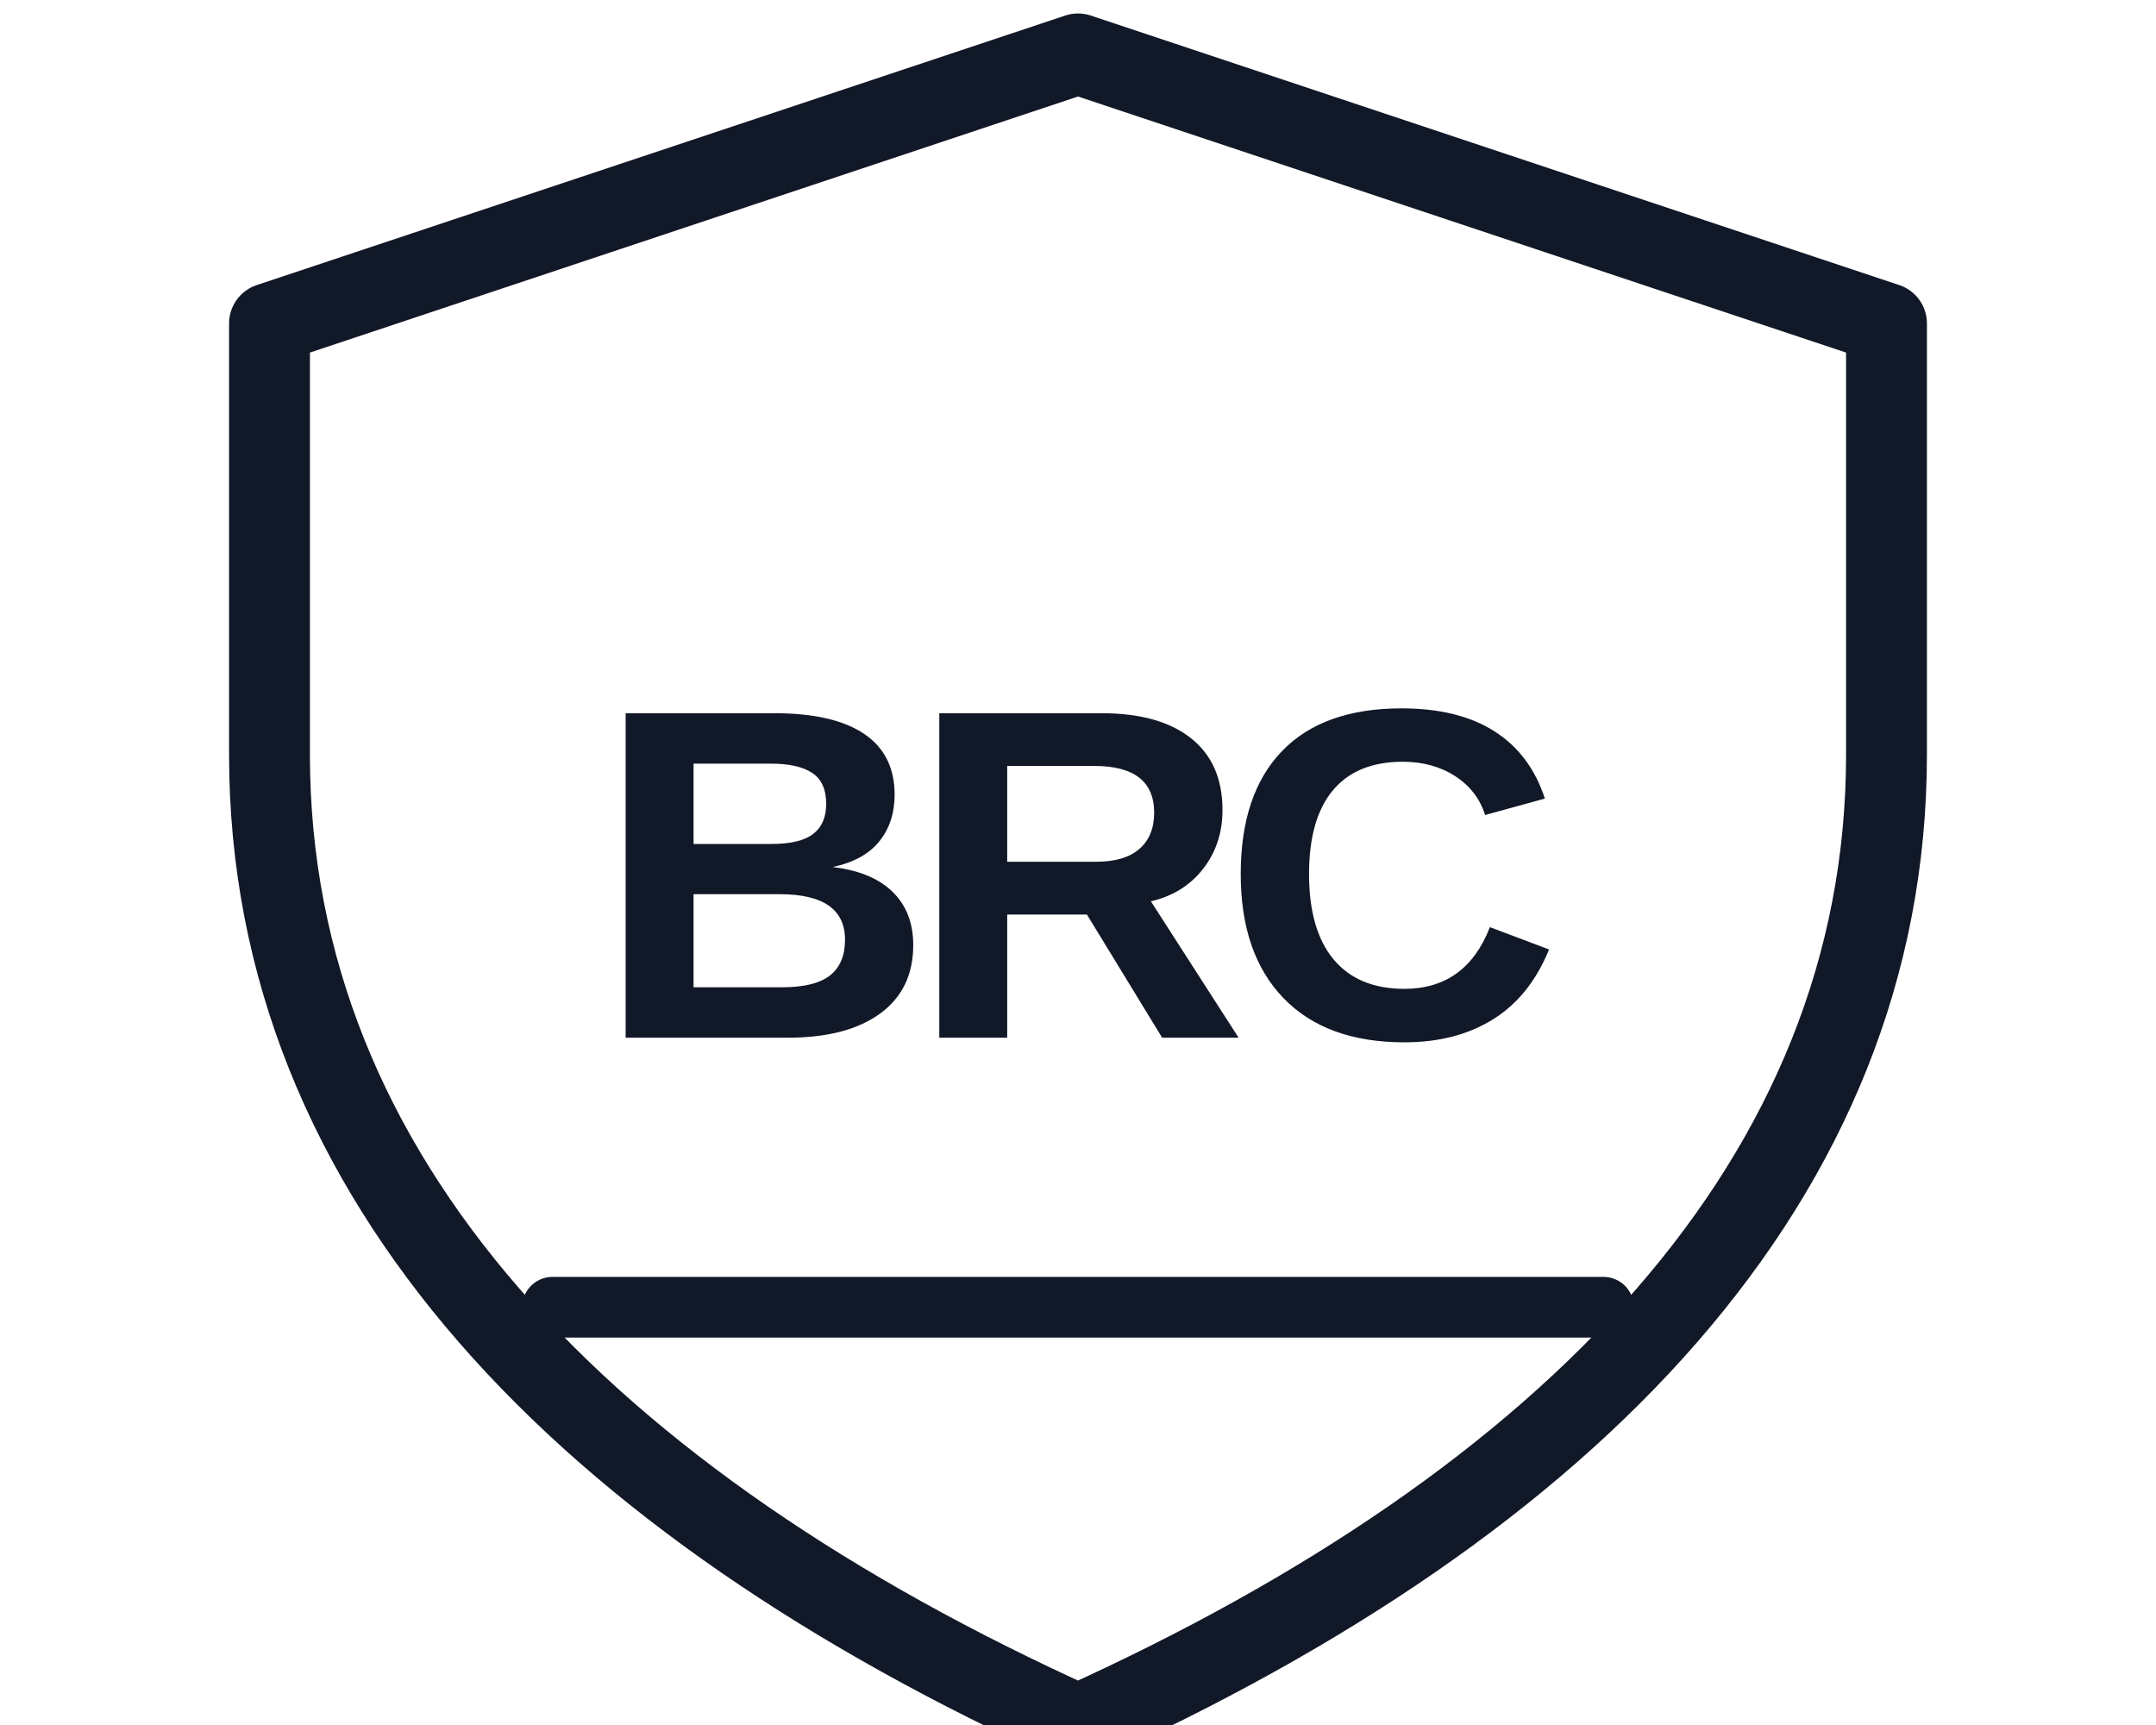
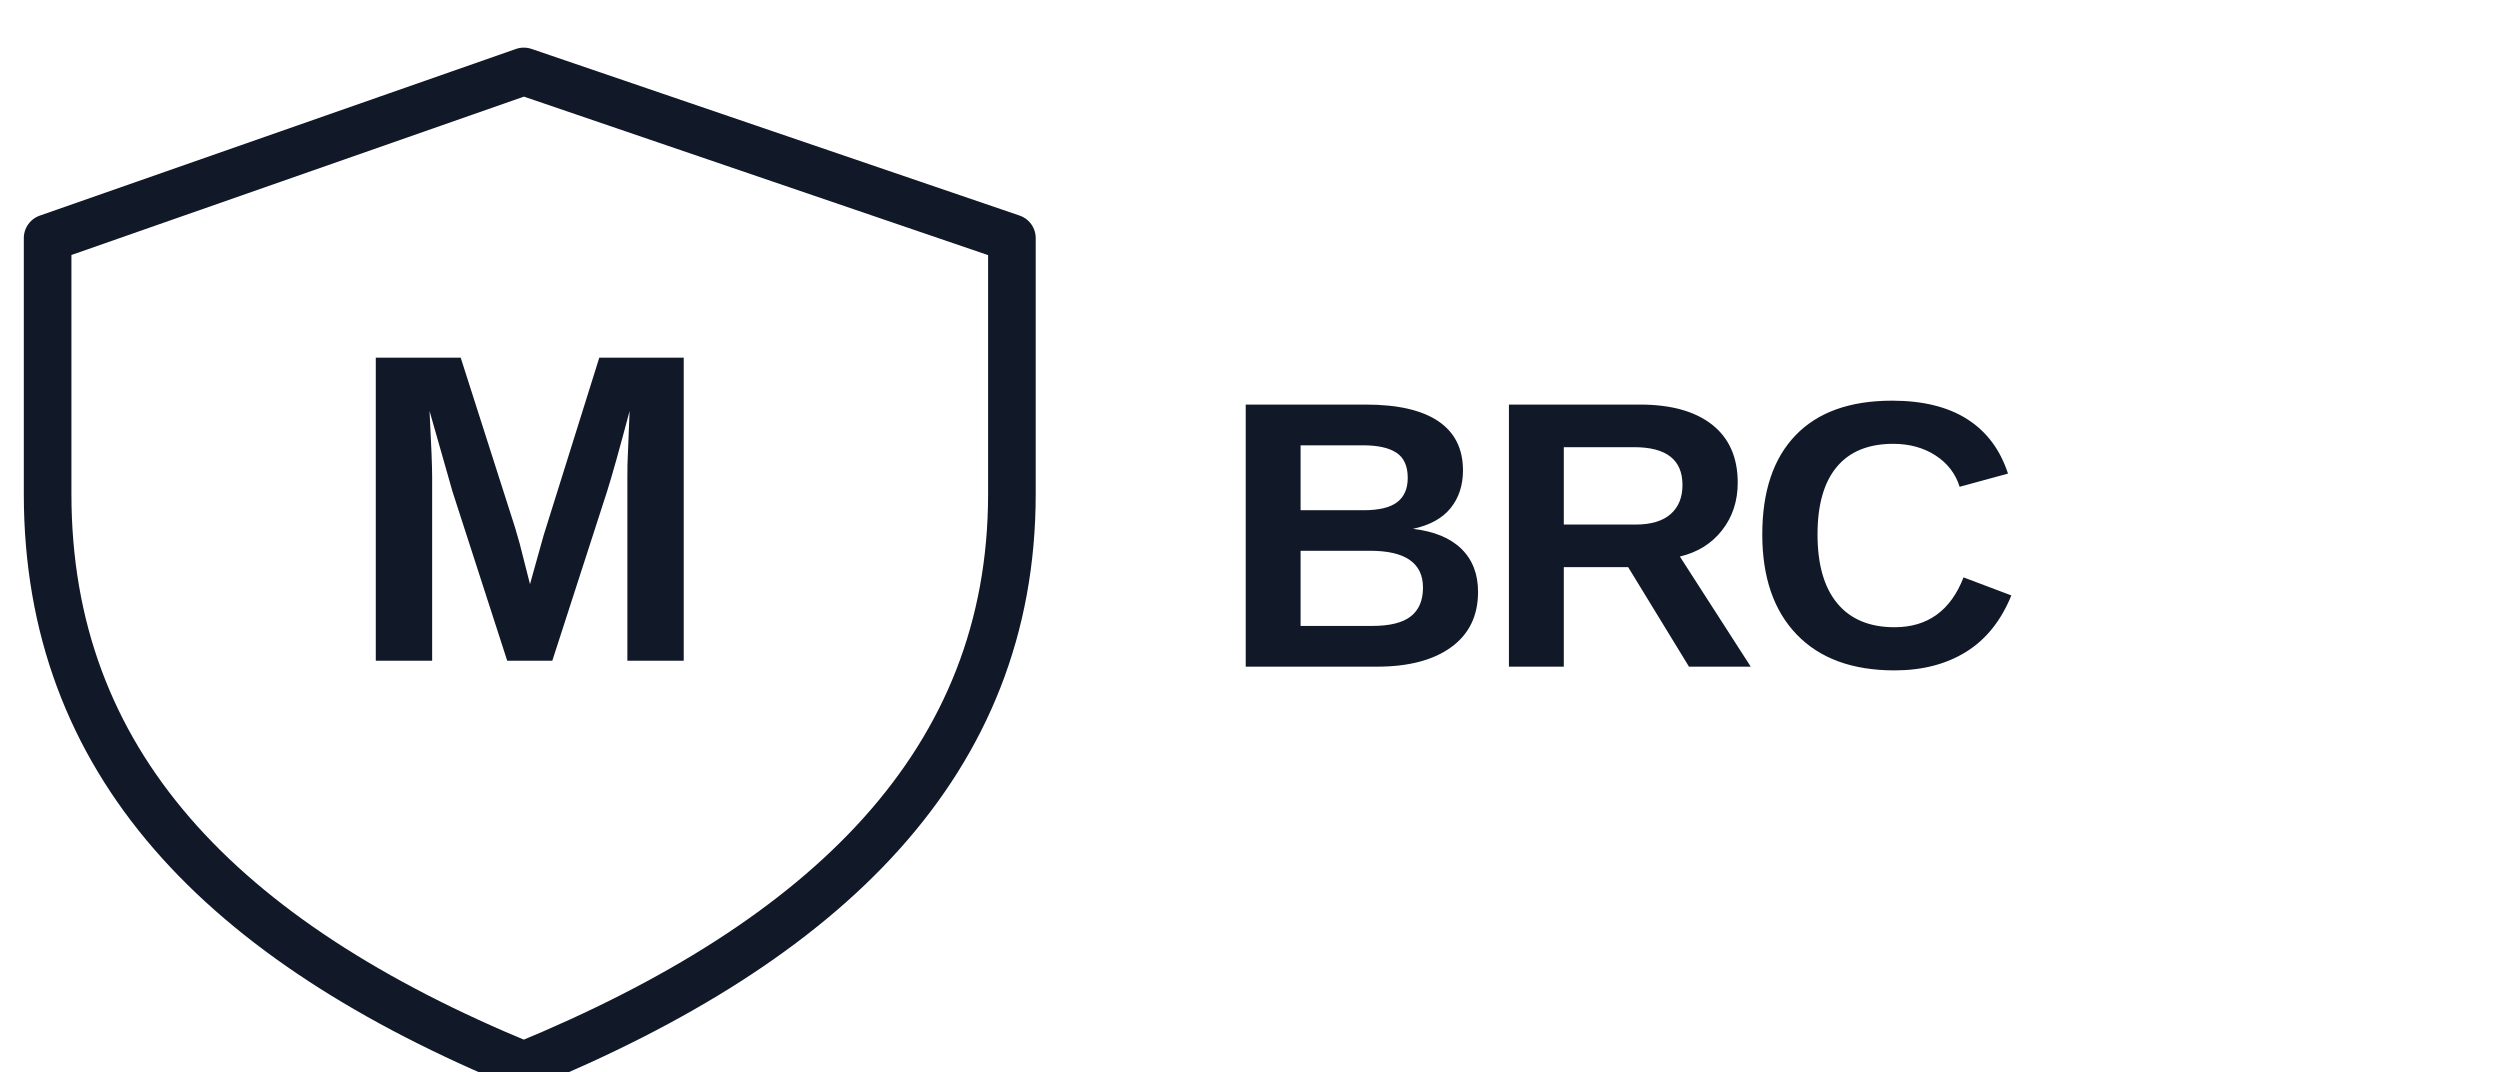
- <svg xmlns="http://www.w3.org/2000/svg" viewBox="0 0 320 256" role="img" aria-label="BRC shield logo">
-   <path d="M160 8 280 48v64c0 63-47 111-120 144C87 223 40 175 40 112V48z" fill="none" stroke="#111827" stroke-width="12" stroke-linejoin="round" />
-   <text x="160" y="154" text-anchor="middle" font-family="Arial,Helvetica,sans-serif" font-size="70" font-weight="800" letter-spacing="-4" fill="#111827">BRC</text>
-   <path d="M82 194h156" stroke="#111827" stroke-width="9" stroke-linecap="round" />
+ <svg xmlns="http://www.w3.org/2000/svg" viewBox="0 0 420 180" role="img" aria-label="M shield BRC logo">
+   <path d="M88 12 170 40v43c0 45-31 75-82 96C37 158 8 128 8 83V40z" fill="none" stroke="#111827" stroke-width="8" stroke-linejoin="round" />
+   <text x="89" y="111" text-anchor="middle" font-family="Arial,Helvetica,sans-serif" font-size="74" font-weight="800" fill="#111827">M</text>
+   <text x="205" y="112" text-anchor="start" font-family="Arial,Helvetica,sans-serif" font-size="64" font-weight="800" letter-spacing="-2" fill="#111827">BRC</text>
</svg>
